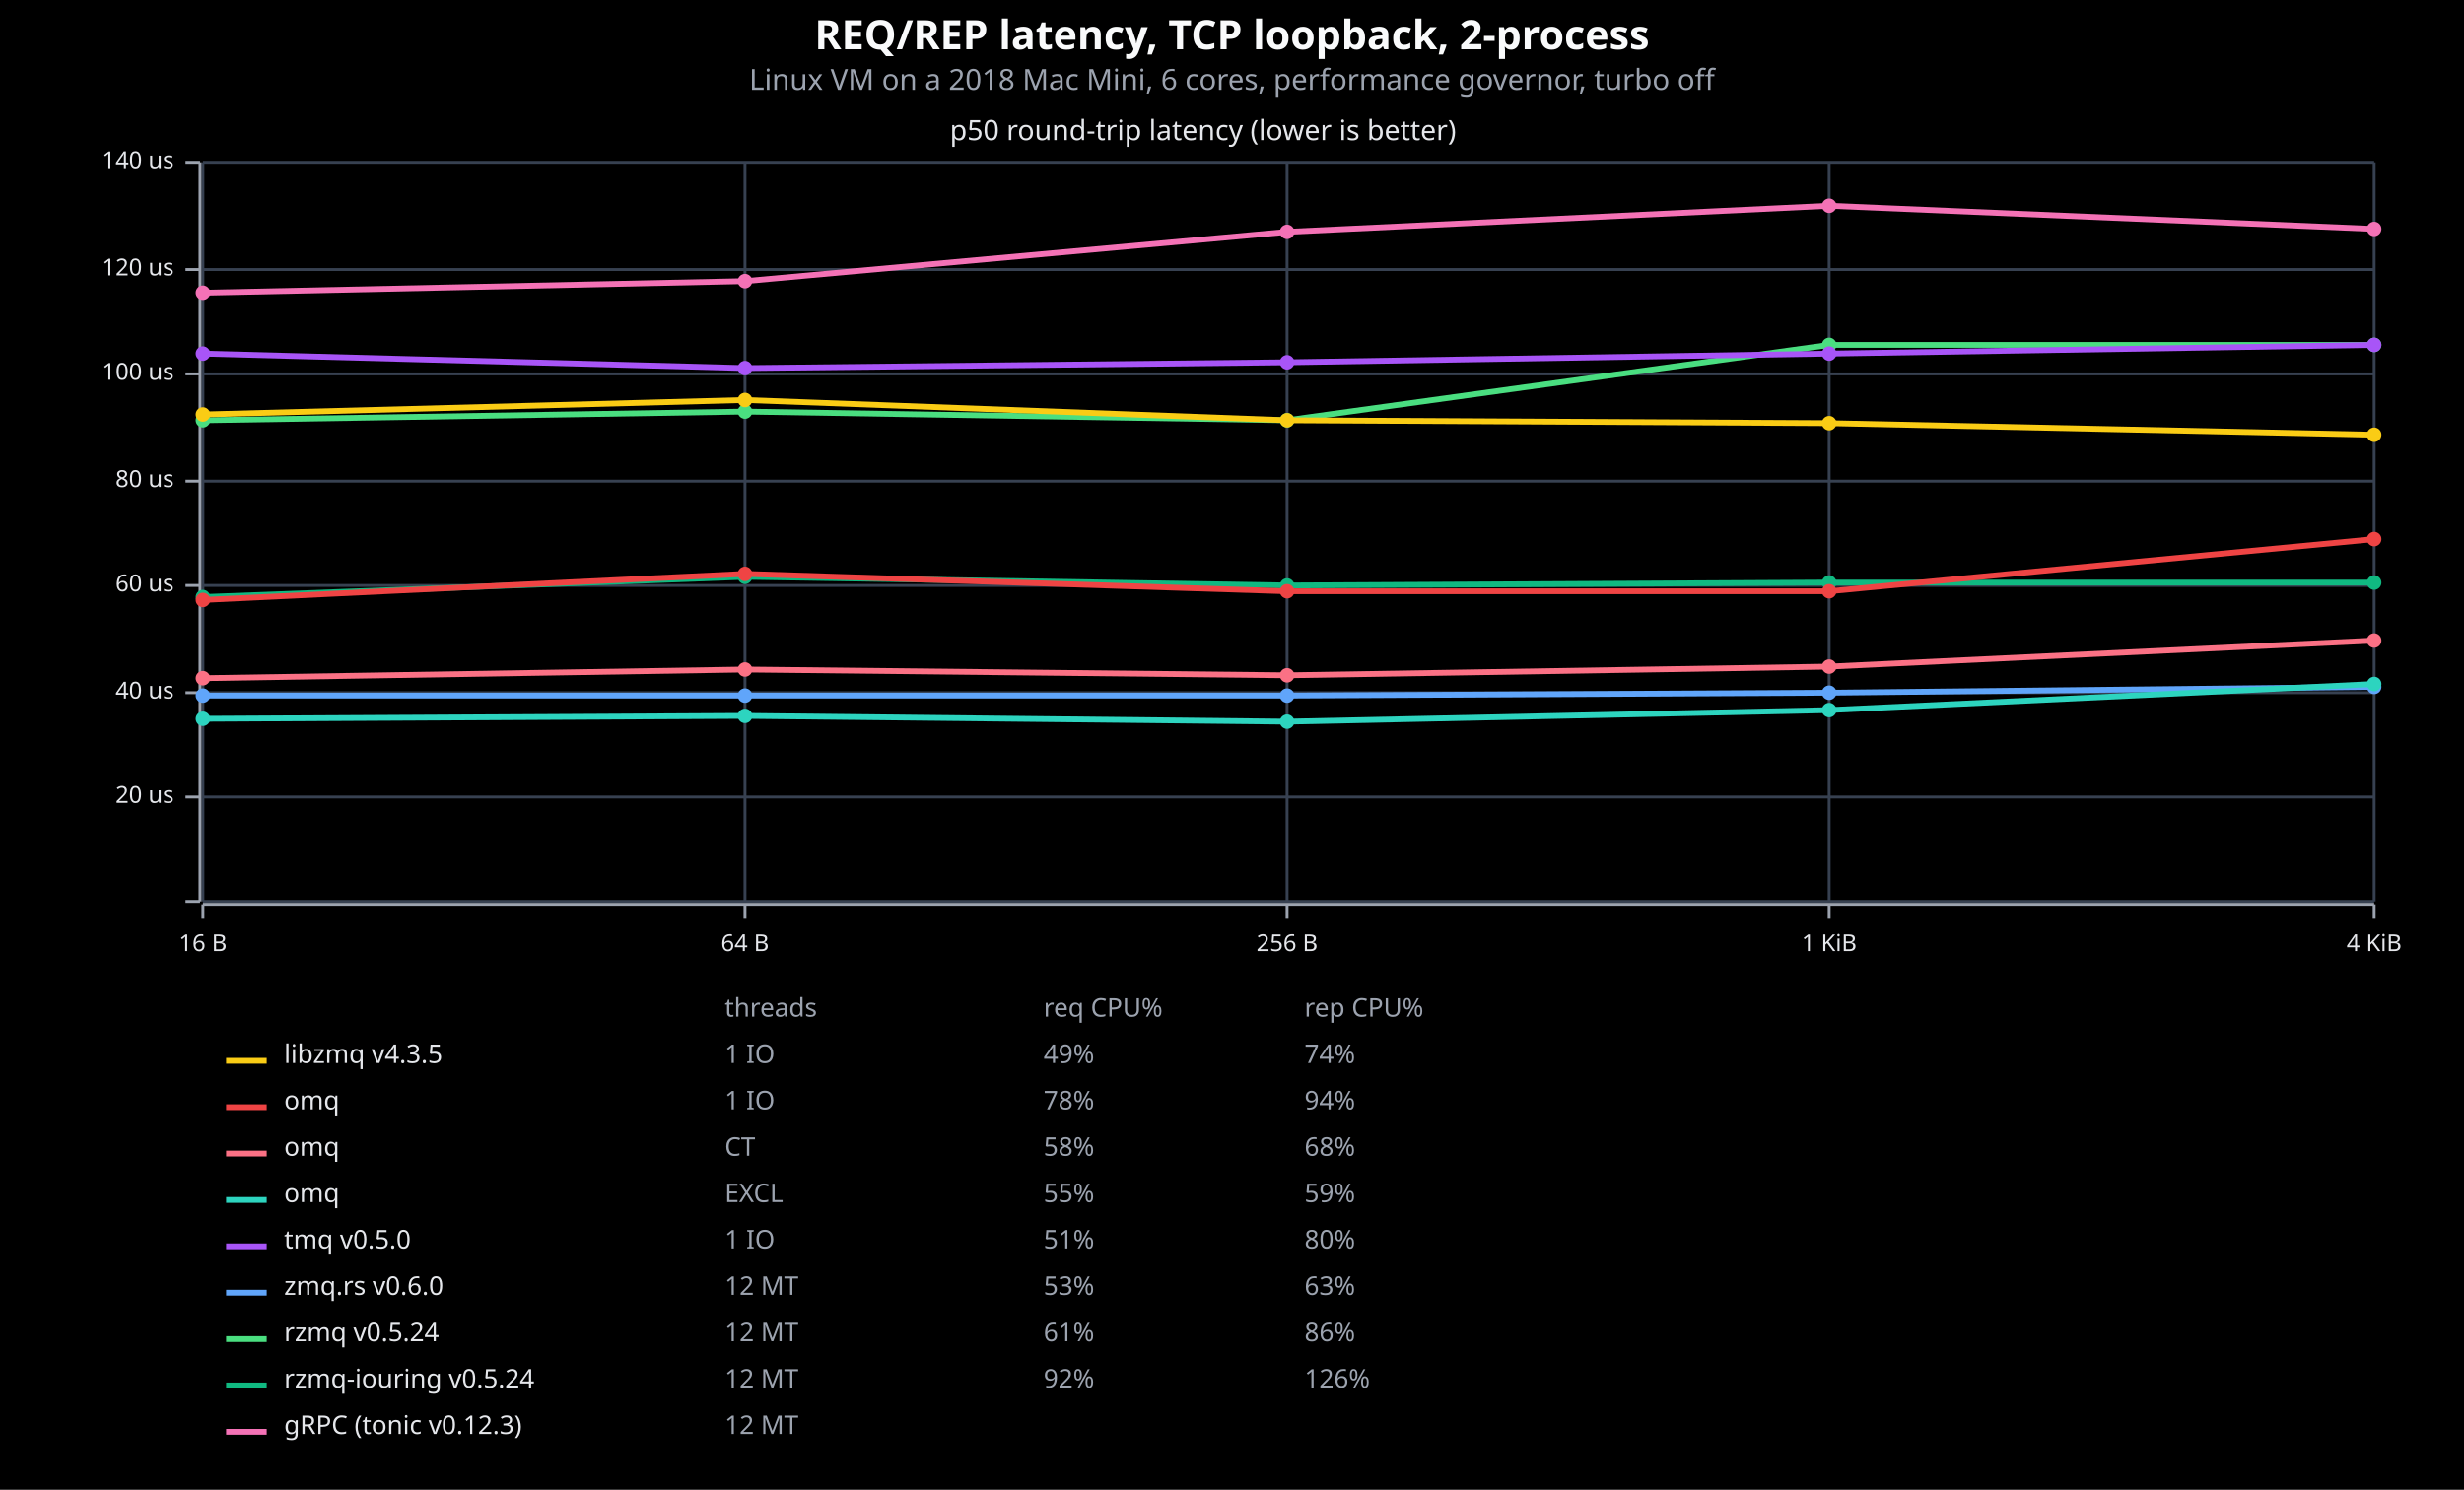
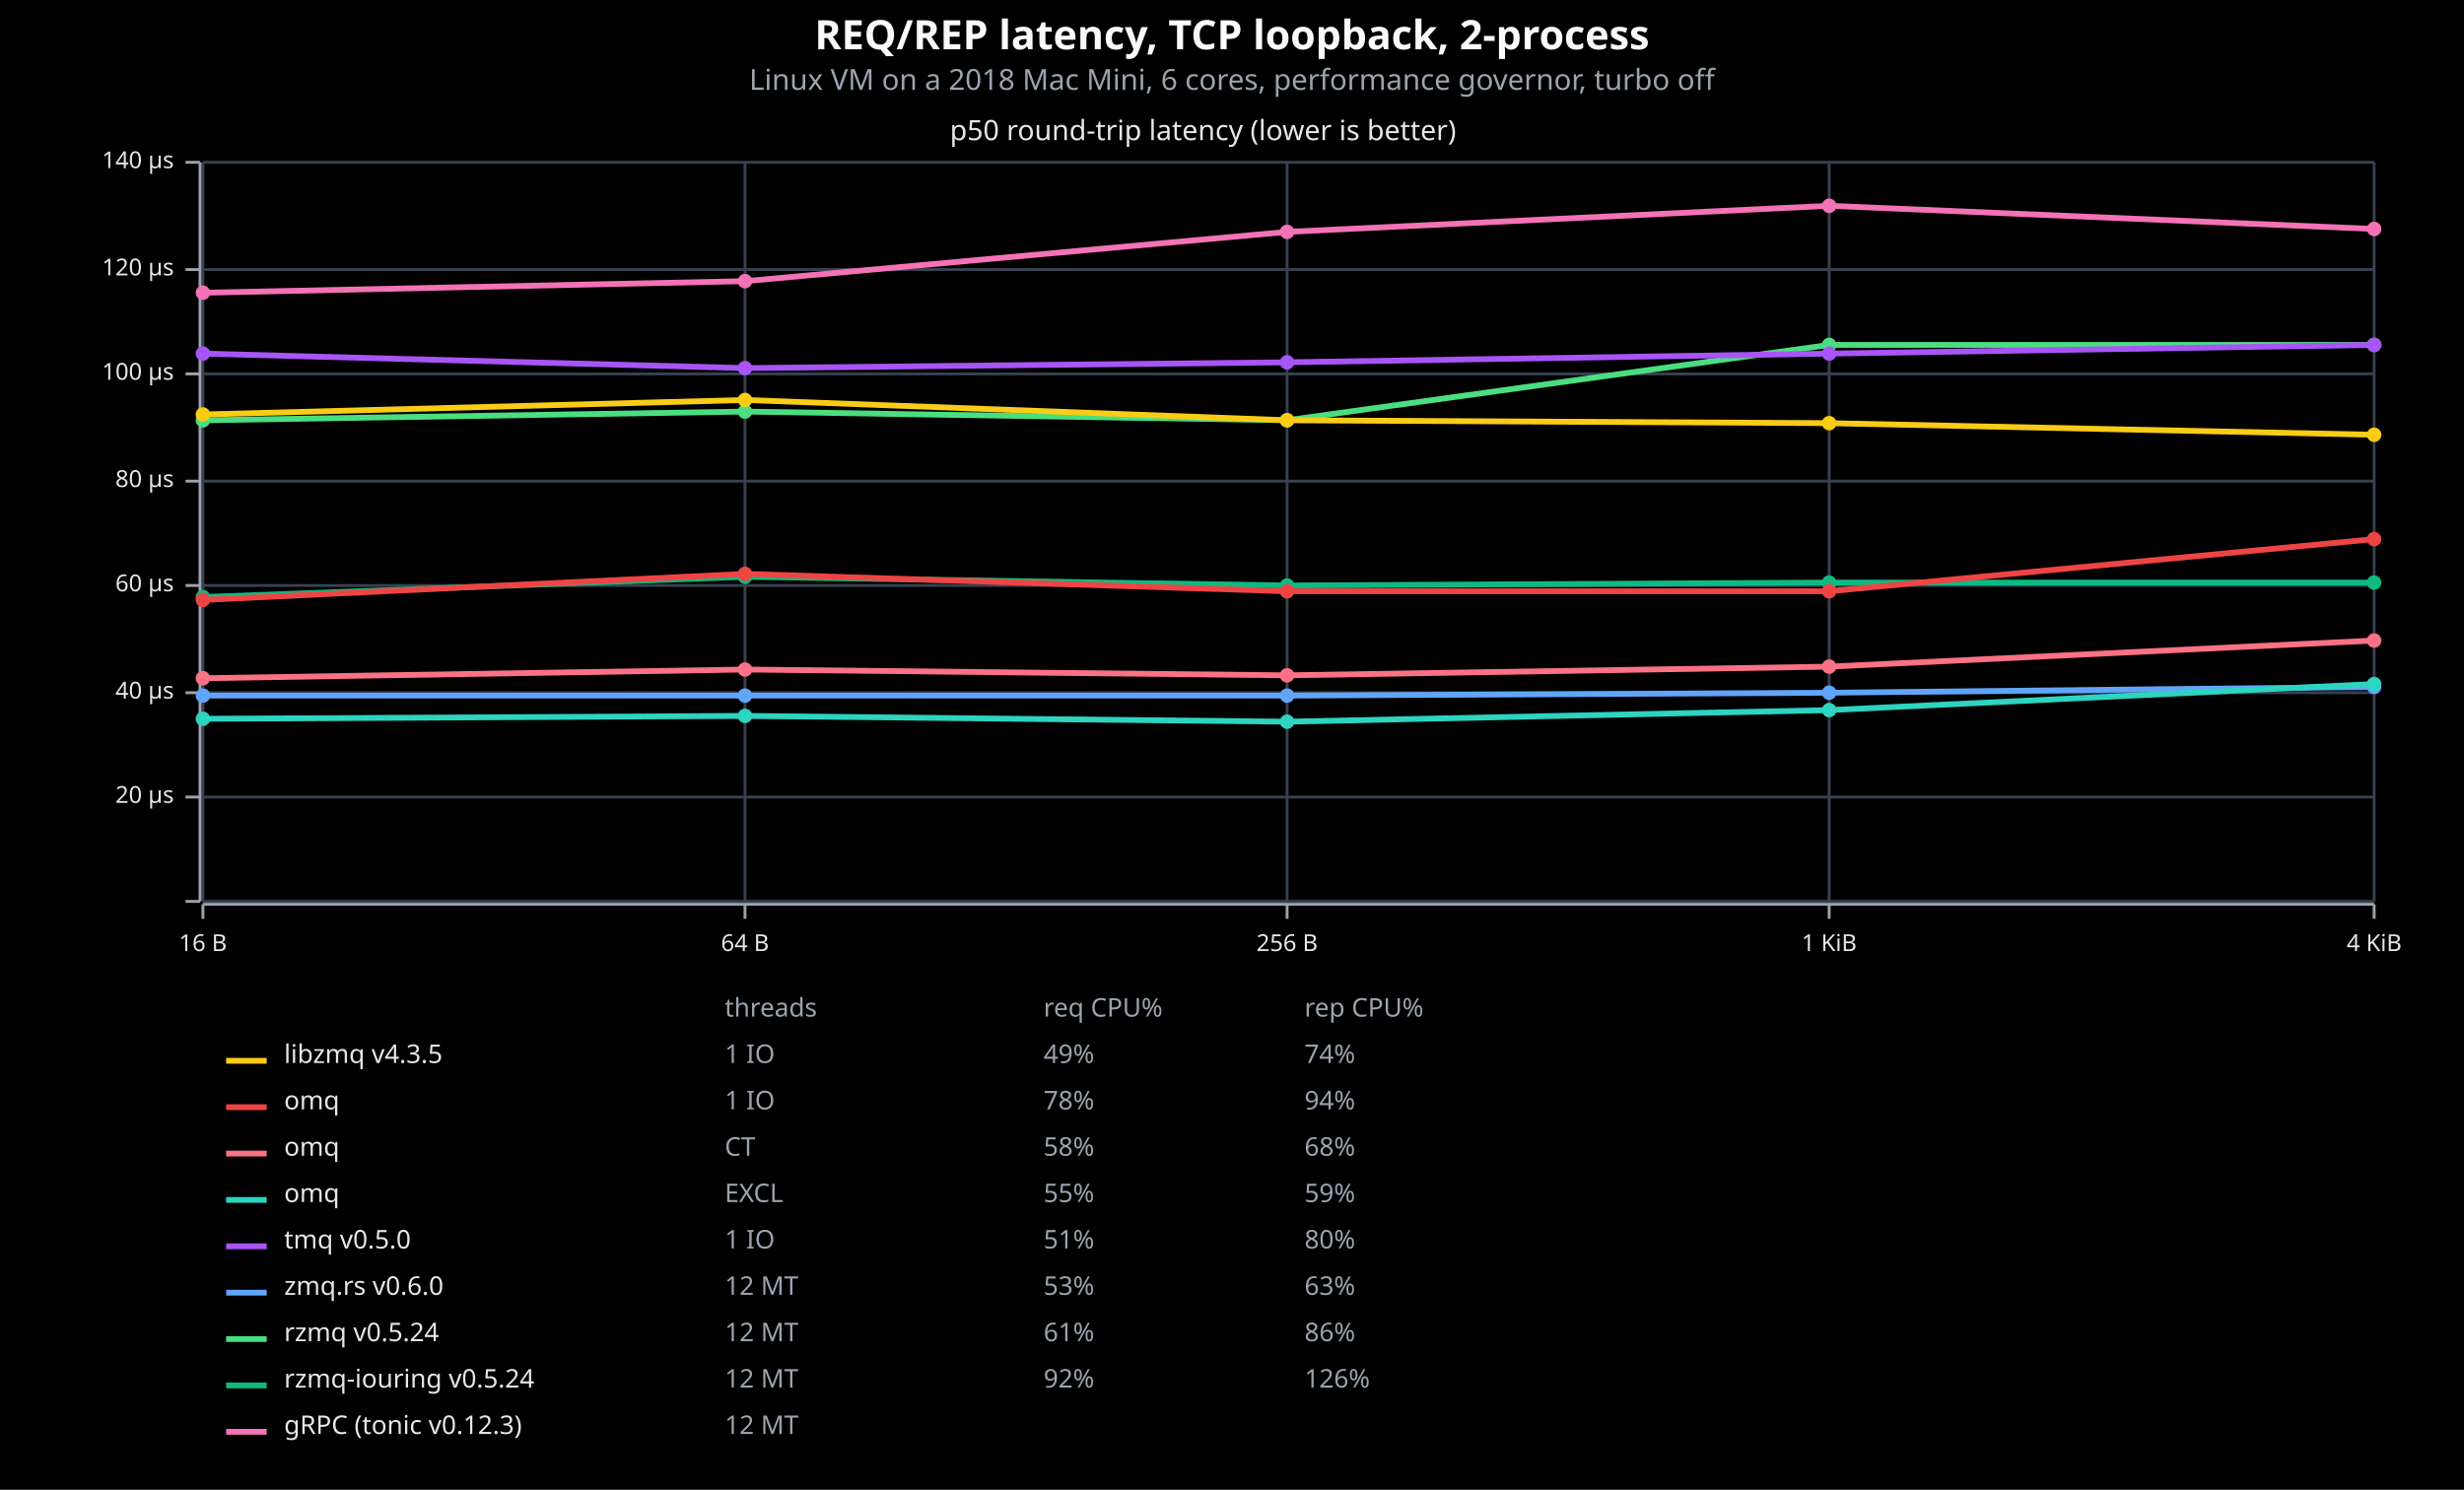
<svg xmlns="http://www.w3.org/2000/svg" viewBox="0 0 850 514" font-family="system-ui, -apple-system, sans-serif">
  <rect x="0" y="0" width="850" height="514" opacity="1" fill="#000000" stroke="none" />
  <text x="425" y="17" text-anchor="middle" font-family="sans-serif" font-size="14" font-weight="bold" fill="#F9FAFB">REQ/REP latency, TCP loopback, 2-process</text>
  <text x="425" y="31" text-anchor="middle" font-family="sans-serif" font-size="10" fill="#9CA3AF">Linux VM on a 2018 Mac Mini, 6 cores, performance governor, turbo off</text>
  <text x="415" y="41" dy="0.76em" text-anchor="middle" font-family="sans-serif" font-size="9.677" opacity="1" fill="#E5E7EB">
p50 round-trip latency (lower is better)
</text>
  <line opacity="1" stroke="#374151" stroke-width="1" x1="70" y1="311" x2="70" y2="56" />
  <line opacity="1" stroke="#374151" stroke-width="1" x1="257" y1="311" x2="257" y2="56" />
  <line opacity="1" stroke="#374151" stroke-width="1" x1="444" y1="311" x2="444" y2="56" />
  <line opacity="1" stroke="#374151" stroke-width="1" x1="631" y1="311" x2="631" y2="56" />
  <line opacity="1" stroke="#374151" stroke-width="1" x1="819" y1="311" x2="819" y2="56" />
  <line opacity="1" stroke="#374151" stroke-width="1" x1="70" y1="311" x2="819" y2="311" />
  <line opacity="1" stroke="#374151" stroke-width="1" x1="70" y1="275" x2="819" y2="275" />
  <line opacity="1" stroke="#374151" stroke-width="1" x1="70" y1="239" x2="819" y2="239" />
  <line opacity="1" stroke="#374151" stroke-width="1" x1="70" y1="202" x2="819" y2="202" />
  <line opacity="1" stroke="#374151" stroke-width="1" x1="70" y1="166" x2="819" y2="166" />
  <line opacity="1" stroke="#374151" stroke-width="1" x1="70" y1="129" x2="819" y2="129" />
  <line opacity="1" stroke="#374151" stroke-width="1" x1="70" y1="93" x2="819" y2="93" />
  <line opacity="1" stroke="#374151" stroke-width="1" x1="70" y1="56" x2="819" y2="56" />
  <polyline fill="none" opacity="1" stroke="#9CA3AF" stroke-width="1" points="69,56 69,311 " />
  <text x="60" y="311" dy="0.5ex" text-anchor="end" font-family="sans-serif" font-size="8.065" opacity="1" fill="#E5E7EB">

</text>
  <polyline fill="none" opacity="1" stroke="#9CA3AF" stroke-width="1" points="64,311 69,311 " />
  <text x="60" y="275" dy="0.5ex" text-anchor="end" font-family="sans-serif" font-size="8.065" opacity="1" fill="#E5E7EB">
- 20 us
+ 20 μs
</text>
  <polyline fill="none" opacity="1" stroke="#9CA3AF" stroke-width="1" points="64,275 69,275 " />
  <text x="60" y="239" dy="0.5ex" text-anchor="end" font-family="sans-serif" font-size="8.065" opacity="1" fill="#E5E7EB">
- 40 us
+ 40 μs
</text>
  <polyline fill="none" opacity="1" stroke="#9CA3AF" stroke-width="1" points="64,239 69,239 " />
  <text x="60" y="202" dy="0.5ex" text-anchor="end" font-family="sans-serif" font-size="8.065" opacity="1" fill="#E5E7EB">
- 60 us
+ 60 μs
</text>
  <polyline fill="none" opacity="1" stroke="#9CA3AF" stroke-width="1" points="64,202 69,202 " />
  <text x="60" y="166" dy="0.5ex" text-anchor="end" font-family="sans-serif" font-size="8.065" opacity="1" fill="#E5E7EB">
- 80 us
+ 80 μs
</text>
  <polyline fill="none" opacity="1" stroke="#9CA3AF" stroke-width="1" points="64,166 69,166 " />
  <text x="60" y="129" dy="0.5ex" text-anchor="end" font-family="sans-serif" font-size="8.065" opacity="1" fill="#E5E7EB">
- 100 us
+ 100 μs
</text>
  <polyline fill="none" opacity="1" stroke="#9CA3AF" stroke-width="1" points="64,129 69,129 " />
  <text x="60" y="93" dy="0.5ex" text-anchor="end" font-family="sans-serif" font-size="8.065" opacity="1" fill="#E5E7EB">
- 120 us
+ 120 μs
</text>
  <polyline fill="none" opacity="1" stroke="#9CA3AF" stroke-width="1" points="64,93 69,93 " />
  <text x="60" y="56" dy="0.5ex" text-anchor="end" font-family="sans-serif" font-size="8.065" opacity="1" fill="#E5E7EB">
- 140 us
+ 140 μs
</text>
  <polyline fill="none" opacity="1" stroke="#9CA3AF" stroke-width="1" points="64,56 69,56 " />
  <polyline fill="none" opacity="1" stroke="#9CA3AF" stroke-width="1" points="70,312 819,312 " />
  <text x="70" y="322" dy="0.76em" text-anchor="middle" font-family="sans-serif" font-size="8.065" opacity="1" fill="#E5E7EB">
16 B
</text>
  <polyline fill="none" opacity="1" stroke="#9CA3AF" stroke-width="1" points="70,312 70,317 " />
  <text x="257" y="322" dy="0.76em" text-anchor="middle" font-family="sans-serif" font-size="8.065" opacity="1" fill="#E5E7EB">
64 B
</text>
  <polyline fill="none" opacity="1" stroke="#9CA3AF" stroke-width="1" points="257,312 257,317 " />
  <text x="444" y="322" dy="0.76em" text-anchor="middle" font-family="sans-serif" font-size="8.065" opacity="1" fill="#E5E7EB">
256 B
</text>
  <polyline fill="none" opacity="1" stroke="#9CA3AF" stroke-width="1" points="444,312 444,317 " />
  <text x="631" y="322" dy="0.76em" text-anchor="middle" font-family="sans-serif" font-size="8.065" opacity="1" fill="#E5E7EB">
1 KiB
</text>
  <polyline fill="none" opacity="1" stroke="#9CA3AF" stroke-width="1" points="631,312 631,317 " />
  <text x="819" y="322" dy="0.76em" text-anchor="middle" font-family="sans-serif" font-size="8.065" opacity="1" fill="#E5E7EB">
4 KiB
</text>
  <polyline fill="none" opacity="1" stroke="#9CA3AF" stroke-width="1" points="819,312 819,317 " />
  <polyline fill="none" opacity="1" stroke="#F472B6" stroke-width="2" points="70,101 257,97 444,80 631,71 819,79 " />
  <circle cx="70" cy="101" r="2.5" opacity="1" fill="#F472B6" stroke="none" stroke-width="1" />
  <circle cx="257" cy="97" r="2.5" opacity="1" fill="#F472B6" stroke="none" stroke-width="1" />
  <circle cx="444" cy="80" r="2.5" opacity="1" fill="#F472B6" stroke="none" stroke-width="1" />
  <circle cx="631" cy="71" r="2.5" opacity="1" fill="#F472B6" stroke="none" stroke-width="1" />
  <circle cx="819" cy="79" r="2.5" opacity="1" fill="#F472B6" stroke="none" stroke-width="1" />
  <polyline fill="none" opacity="1" stroke="#10B981" stroke-width="2" points="70,206 257,199 444,202 631,201 819,201 " />
  <circle cx="70" cy="206" r="2.5" opacity="1" fill="#10B981" stroke="none" stroke-width="1" />
  <circle cx="257" cy="199" r="2.5" opacity="1" fill="#10B981" stroke="none" stroke-width="1" />
  <circle cx="444" cy="202" r="2.5" opacity="1" fill="#10B981" stroke="none" stroke-width="1" />
  <circle cx="631" cy="201" r="2.5" opacity="1" fill="#10B981" stroke="none" stroke-width="1" />
  <circle cx="819" cy="201" r="2.5" opacity="1" fill="#10B981" stroke="none" stroke-width="1" />
  <polyline fill="none" opacity="1" stroke="#4ADE80" stroke-width="2" points="70,145 257,142 444,145 631,119 819,119 " />
  <circle cx="70" cy="145" r="2.5" opacity="1" fill="#4ADE80" stroke="none" stroke-width="1" />
  <circle cx="257" cy="142" r="2.5" opacity="1" fill="#4ADE80" stroke="none" stroke-width="1" />
  <circle cx="444" cy="145" r="2.5" opacity="1" fill="#4ADE80" stroke="none" stroke-width="1" />
  <circle cx="631" cy="119" r="2.5" opacity="1" fill="#4ADE80" stroke="none" stroke-width="1" />
  <circle cx="819" cy="119" r="2.5" opacity="1" fill="#4ADE80" stroke="none" stroke-width="1" />
  <polyline fill="none" opacity="1" stroke="#60A5FA" stroke-width="2" points="70,240 257,240 444,240 631,239 819,237 " />
  <circle cx="70" cy="240" r="2.5" opacity="1" fill="#60A5FA" stroke="none" stroke-width="1" />
  <circle cx="257" cy="240" r="2.5" opacity="1" fill="#60A5FA" stroke="none" stroke-width="1" />
  <circle cx="444" cy="240" r="2.5" opacity="1" fill="#60A5FA" stroke="none" stroke-width="1" />
  <circle cx="631" cy="239" r="2.5" opacity="1" fill="#60A5FA" stroke="none" stroke-width="1" />
  <circle cx="819" cy="237" r="2.5" opacity="1" fill="#60A5FA" stroke="none" stroke-width="1" />
  <polyline fill="none" opacity="1" stroke="#A855F7" stroke-width="2" points="70,122 257,127 444,125 631,122 819,119 " />
  <circle cx="70" cy="122" r="2.5" opacity="1" fill="#A855F7" stroke="none" stroke-width="1" />
  <circle cx="257" cy="127" r="2.5" opacity="1" fill="#A855F7" stroke="none" stroke-width="1" />
  <circle cx="444" cy="125" r="2.5" opacity="1" fill="#A855F7" stroke="none" stroke-width="1" />
  <circle cx="631" cy="122" r="2.5" opacity="1" fill="#A855F7" stroke="none" stroke-width="1" />
  <circle cx="819" cy="119" r="2.5" opacity="1" fill="#A855F7" stroke="none" stroke-width="1" />
  <polyline fill="none" opacity="1" stroke="#2DD4BF" stroke-width="2" points="70,248 257,247 444,249 631,245 819,236 " />
  <circle cx="70" cy="248" r="2.5" opacity="1" fill="#2DD4BF" stroke="none" stroke-width="1" />
  <circle cx="257" cy="247" r="2.5" opacity="1" fill="#2DD4BF" stroke="none" stroke-width="1" />
  <circle cx="444" cy="249" r="2.5" opacity="1" fill="#2DD4BF" stroke="none" stroke-width="1" />
  <circle cx="631" cy="245" r="2.5" opacity="1" fill="#2DD4BF" stroke="none" stroke-width="1" />
  <circle cx="819" cy="236" r="2.5" opacity="1" fill="#2DD4BF" stroke="none" stroke-width="1" />
  <polyline fill="none" opacity="1" stroke="#FB7185" stroke-width="2" points="70,234 257,231 444,233 631,230 819,221 " />
  <circle cx="70" cy="234" r="2.5" opacity="1" fill="#FB7185" stroke="none" stroke-width="1" />
  <circle cx="257" cy="231" r="2.5" opacity="1" fill="#FB7185" stroke="none" stroke-width="1" />
  <circle cx="444" cy="233" r="2.5" opacity="1" fill="#FB7185" stroke="none" stroke-width="1" />
  <circle cx="631" cy="230" r="2.5" opacity="1" fill="#FB7185" stroke="none" stroke-width="1" />
  <circle cx="819" cy="221" r="2.5" opacity="1" fill="#FB7185" stroke="none" stroke-width="1" />
  <polyline fill="none" opacity="1" stroke="#EF4444" stroke-width="2" points="70,207 257,198 444,204 631,204 819,186 " />
  <circle cx="70" cy="207" r="2.5" opacity="1" fill="#EF4444" stroke="none" stroke-width="1" />
  <circle cx="257" cy="198" r="2.5" opacity="1" fill="#EF4444" stroke="none" stroke-width="1" />
  <circle cx="444" cy="204" r="2.5" opacity="1" fill="#EF4444" stroke="none" stroke-width="1" />
  <circle cx="631" cy="204" r="2.5" opacity="1" fill="#EF4444" stroke="none" stroke-width="1" />
  <circle cx="819" cy="186" r="2.5" opacity="1" fill="#EF4444" stroke="none" stroke-width="1" />
  <polyline fill="none" opacity="1" stroke="#FACC15" stroke-width="2" points="70,143 257,138 444,145 631,146 819,150 " />
  <circle cx="70" cy="143" r="2.5" opacity="1" fill="#FACC15" stroke="none" stroke-width="1" />
  <circle cx="257" cy="138" r="2.5" opacity="1" fill="#FACC15" stroke="none" stroke-width="1" />
  <circle cx="444" cy="145" r="2.5" opacity="1" fill="#FACC15" stroke="none" stroke-width="1" />
  <circle cx="631" cy="146" r="2.5" opacity="1" fill="#FACC15" stroke="none" stroke-width="1" />
  <circle cx="819" cy="150" r="2.5" opacity="1" fill="#FACC15" stroke="none" stroke-width="1" />
  <text x="250" y="344" dy="0.76em" text-anchor="start" font-family="sans-serif" font-size="8.871" opacity="1" fill="#9CA3AF">
threads
</text>
  <text x="360" y="344" dy="0.76em" text-anchor="start" font-family="sans-serif" font-size="8.871" opacity="1" fill="#9CA3AF">
req CPU%
</text>
  <text x="450" y="344" dy="0.76em" text-anchor="start" font-family="sans-serif" font-size="8.871" opacity="1" fill="#9CA3AF">
rep CPU%
</text>
  <polyline fill="none" opacity="1" stroke="#FACC15" stroke-width="2" points="78,366 92,366 " />
  <text x="98" y="360" dy="0.76em" text-anchor="start" font-family="sans-serif" font-size="8.871" opacity="1" fill="#E5E7EB">
libzmq v4.3.5
</text>
  <text x="250" y="360" dy="0.76em" text-anchor="start" font-family="sans-serif" font-size="8.871" opacity="1" fill="#9CA3AF">
1 IO
</text>
  <text x="360" y="360" dy="0.76em" text-anchor="start" font-family="sans-serif" font-size="8.871" opacity="1" fill="#9CA3AF">
49%
</text>
  <text x="450" y="360" dy="0.76em" text-anchor="start" font-family="sans-serif" font-size="8.871" opacity="1" fill="#9CA3AF">
74%
</text>
  <polyline fill="none" opacity="1" stroke="#EF4444" stroke-width="2" points="78,382 92,382 " />
  <text x="98" y="376" dy="0.76em" text-anchor="start" font-family="sans-serif" font-size="8.871" opacity="1" fill="#E5E7EB">
omq
</text>
  <text x="250" y="376" dy="0.76em" text-anchor="start" font-family="sans-serif" font-size="8.871" opacity="1" fill="#9CA3AF">
1 IO
</text>
  <text x="360" y="376" dy="0.76em" text-anchor="start" font-family="sans-serif" font-size="8.871" opacity="1" fill="#9CA3AF">
78%
</text>
  <text x="450" y="376" dy="0.76em" text-anchor="start" font-family="sans-serif" font-size="8.871" opacity="1" fill="#9CA3AF">
94%
</text>
  <polyline fill="none" opacity="1" stroke="#FB7185" stroke-width="2" points="78,398 92,398 " />
  <text x="98" y="392" dy="0.76em" text-anchor="start" font-family="sans-serif" font-size="8.871" opacity="1" fill="#E5E7EB">
omq
</text>
  <text x="250" y="392" dy="0.76em" text-anchor="start" font-family="sans-serif" font-size="8.871" opacity="1" fill="#9CA3AF">
CT
</text>
  <text x="360" y="392" dy="0.76em" text-anchor="start" font-family="sans-serif" font-size="8.871" opacity="1" fill="#9CA3AF">
58%
</text>
  <text x="450" y="392" dy="0.76em" text-anchor="start" font-family="sans-serif" font-size="8.871" opacity="1" fill="#9CA3AF">
68%
</text>
  <polyline fill="none" opacity="1" stroke="#2DD4BF" stroke-width="2" points="78,414 92,414 " />
  <text x="98" y="408" dy="0.76em" text-anchor="start" font-family="sans-serif" font-size="8.871" opacity="1" fill="#E5E7EB">
omq
</text>
  <text x="250" y="408" dy="0.76em" text-anchor="start" font-family="sans-serif" font-size="8.871" opacity="1" fill="#9CA3AF">
EXCL
</text>
  <text x="360" y="408" dy="0.76em" text-anchor="start" font-family="sans-serif" font-size="8.871" opacity="1" fill="#9CA3AF">
55%
</text>
  <text x="450" y="408" dy="0.76em" text-anchor="start" font-family="sans-serif" font-size="8.871" opacity="1" fill="#9CA3AF">
59%
</text>
  <polyline fill="none" opacity="1" stroke="#A855F7" stroke-width="2" points="78,430 92,430 " />
  <text x="98" y="424" dy="0.76em" text-anchor="start" font-family="sans-serif" font-size="8.871" opacity="1" fill="#E5E7EB">
tmq v0.5.0
</text>
  <text x="250" y="424" dy="0.76em" text-anchor="start" font-family="sans-serif" font-size="8.871" opacity="1" fill="#9CA3AF">
1 IO
</text>
  <text x="360" y="424" dy="0.76em" text-anchor="start" font-family="sans-serif" font-size="8.871" opacity="1" fill="#9CA3AF">
51%
</text>
  <text x="450" y="424" dy="0.76em" text-anchor="start" font-family="sans-serif" font-size="8.871" opacity="1" fill="#9CA3AF">
80%
</text>
  <polyline fill="none" opacity="1" stroke="#60A5FA" stroke-width="2" points="78,446 92,446 " />
  <text x="98" y="440" dy="0.76em" text-anchor="start" font-family="sans-serif" font-size="8.871" opacity="1" fill="#E5E7EB">
zmq.rs v0.6.0
</text>
  <text x="250" y="440" dy="0.76em" text-anchor="start" font-family="sans-serif" font-size="8.871" opacity="1" fill="#9CA3AF">
12 MT
</text>
  <text x="360" y="440" dy="0.76em" text-anchor="start" font-family="sans-serif" font-size="8.871" opacity="1" fill="#9CA3AF">
53%
</text>
  <text x="450" y="440" dy="0.76em" text-anchor="start" font-family="sans-serif" font-size="8.871" opacity="1" fill="#9CA3AF">
63%
</text>
  <polyline fill="none" opacity="1" stroke="#4ADE80" stroke-width="2" points="78,462 92,462 " />
  <text x="98" y="456" dy="0.76em" text-anchor="start" font-family="sans-serif" font-size="8.871" opacity="1" fill="#E5E7EB">
rzmq v0.5.24
</text>
  <text x="250" y="456" dy="0.76em" text-anchor="start" font-family="sans-serif" font-size="8.871" opacity="1" fill="#9CA3AF">
12 MT
</text>
  <text x="360" y="456" dy="0.76em" text-anchor="start" font-family="sans-serif" font-size="8.871" opacity="1" fill="#9CA3AF">
61%
</text>
  <text x="450" y="456" dy="0.76em" text-anchor="start" font-family="sans-serif" font-size="8.871" opacity="1" fill="#9CA3AF">
86%
</text>
  <polyline fill="none" opacity="1" stroke="#10B981" stroke-width="2" points="78,478 92,478 " />
  <text x="98" y="472" dy="0.76em" text-anchor="start" font-family="sans-serif" font-size="8.871" opacity="1" fill="#E5E7EB">
rzmq-iouring v0.5.24
</text>
  <text x="250" y="472" dy="0.76em" text-anchor="start" font-family="sans-serif" font-size="8.871" opacity="1" fill="#9CA3AF">
12 MT
</text>
  <text x="360" y="472" dy="0.76em" text-anchor="start" font-family="sans-serif" font-size="8.871" opacity="1" fill="#9CA3AF">
92%
</text>
  <text x="450" y="472" dy="0.76em" text-anchor="start" font-family="sans-serif" font-size="8.871" opacity="1" fill="#9CA3AF">
126%
</text>
  <polyline fill="none" opacity="1" stroke="#F472B6" stroke-width="2" points="78,494 92,494 " />
  <text x="98" y="488" dy="0.76em" text-anchor="start" font-family="sans-serif" font-size="8.871" opacity="1" fill="#E5E7EB">
gRPC (tonic v0.12.3)
</text>
  <text x="250" y="488" dy="0.76em" text-anchor="start" font-family="sans-serif" font-size="8.871" opacity="1" fill="#9CA3AF">
12 MT
</text>
</svg>
